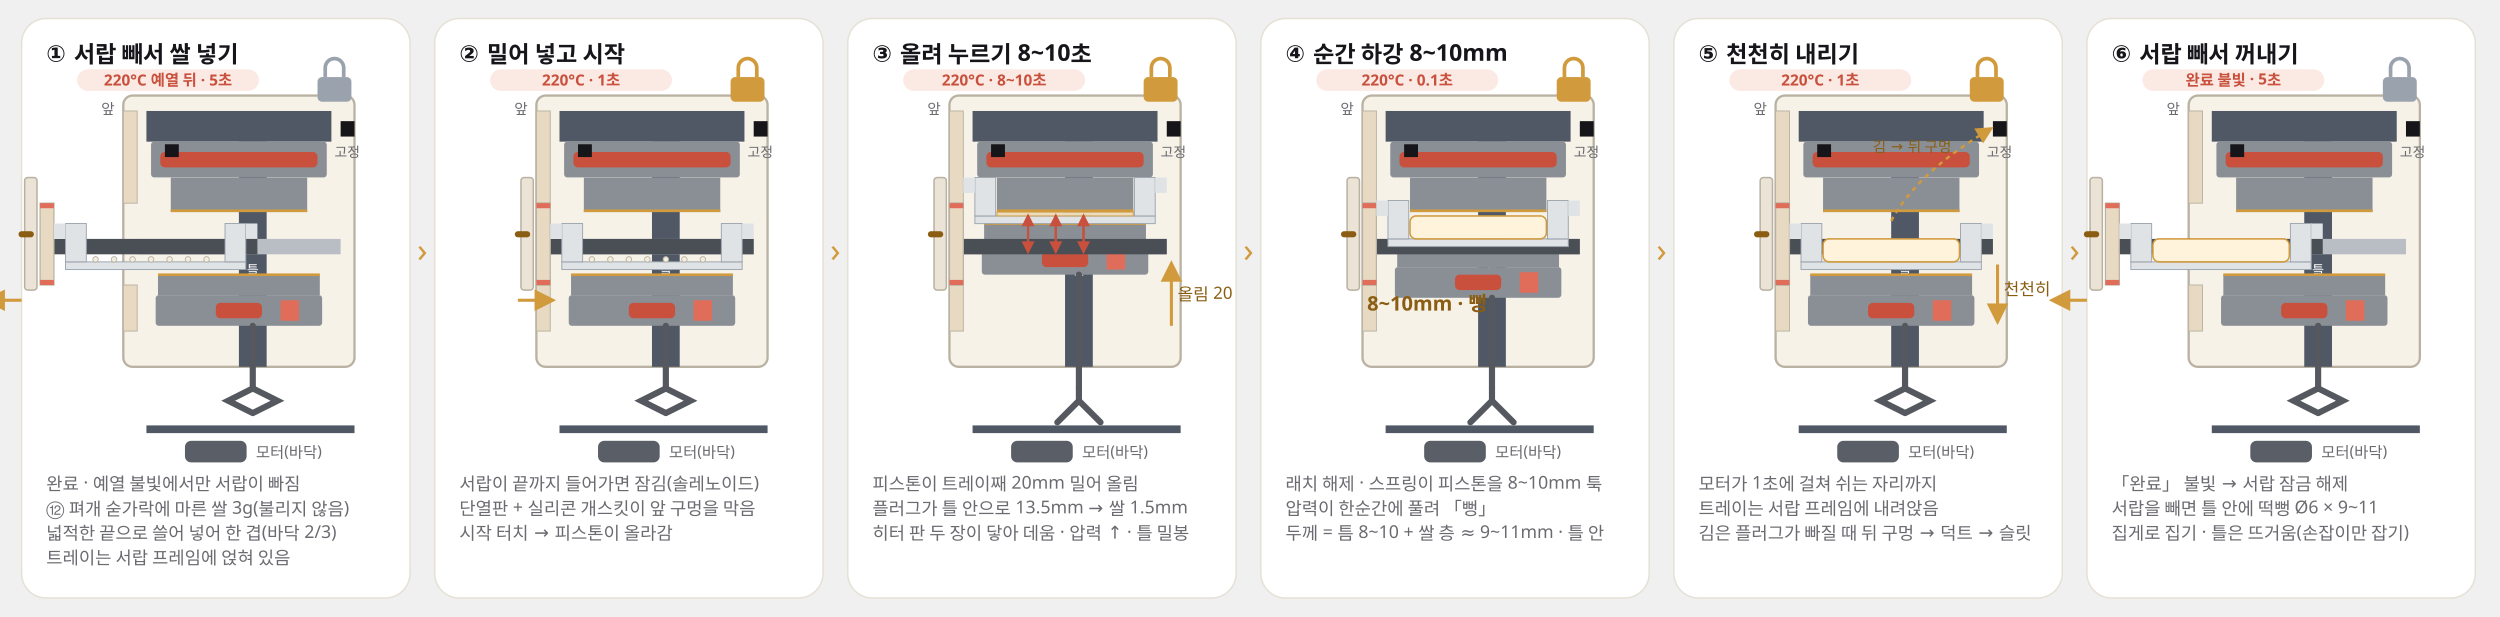
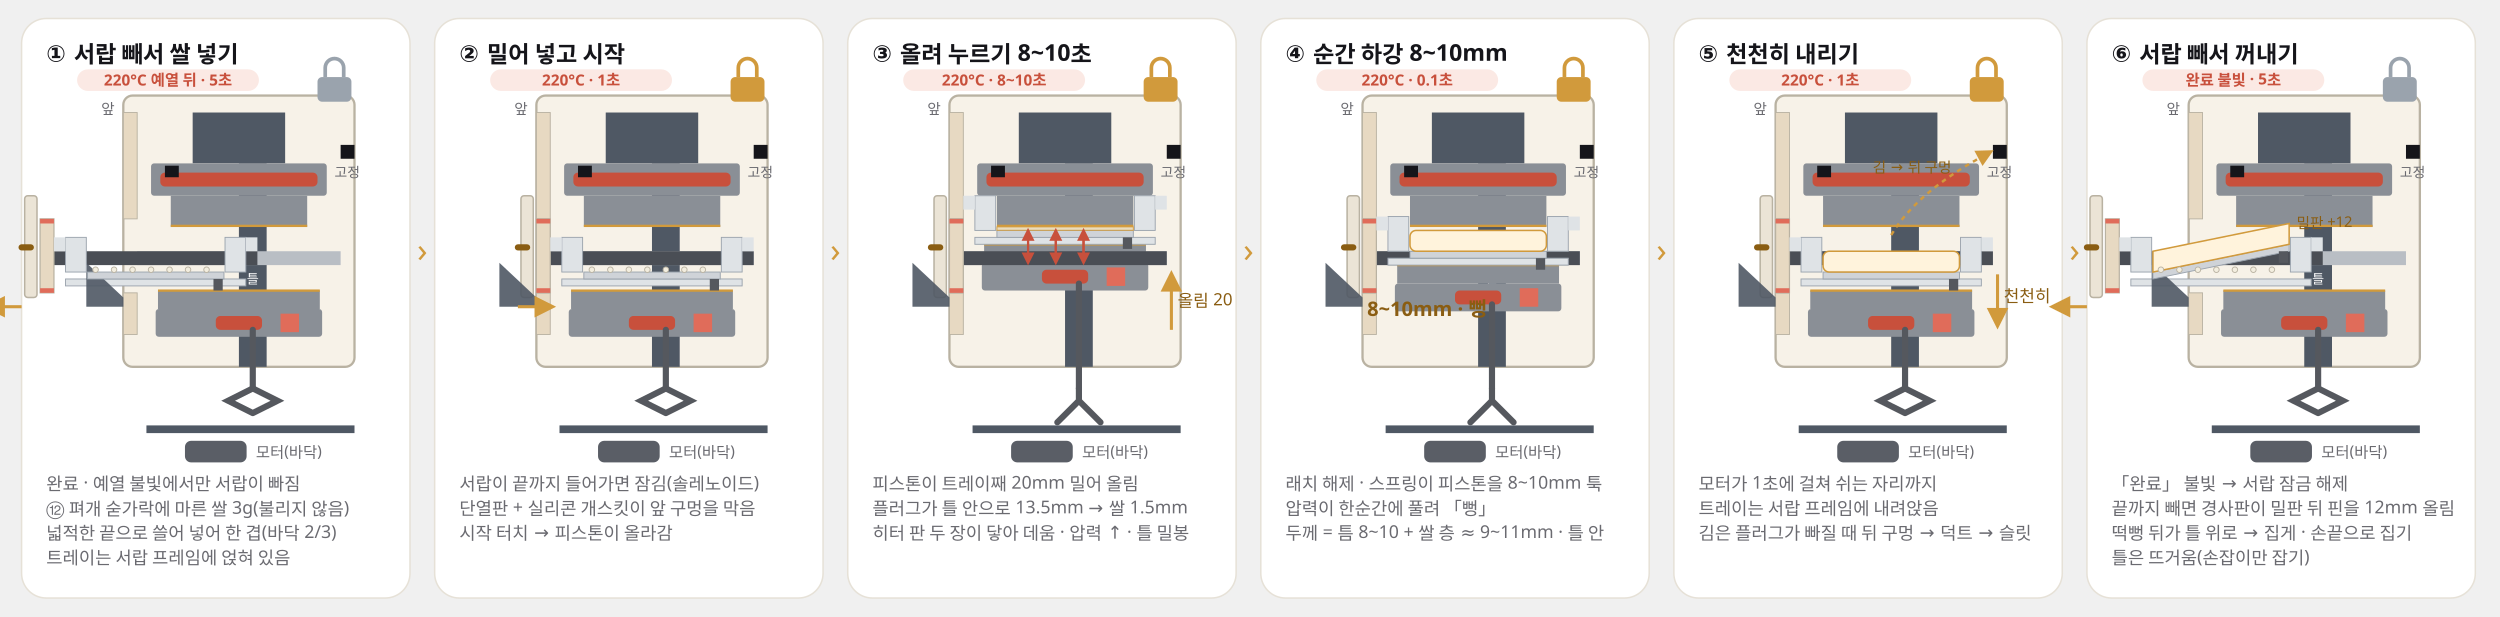
<svg xmlns="http://www.w3.org/2000/svg" viewBox="0 0 1622 400" font-family="NanumSquare, Pretendard, sans-serif">
  <defs>
    <pattern id="hatch" width="7" height="7" patternUnits="userSpaceOnUse" patternTransform="rotate(45)">
      <line x1="0" y1="0" x2="0" y2="7" stroke="#8a5d12" stroke-width="1.1" opacity=".55" />
    </pattern>
    <linearGradient id="glassT" x1="0" y1="0" x2="1" y2="1">
      <stop offset="0" stop-color="#3a3a40" />
      <stop offset=".5" stop-color="#101014" />
      <stop offset="1" stop-color="#2c2c32" />
    </linearGradient>
    <marker id="arr" viewBox="0 0 10 10" refX="8" refY="5" markerWidth="7" markerHeight="7" orient="auto-start-reverse">
      <path d="M0,0 L10,5 L0,10 z" fill="#d19a3c" />
    </marker>
    <marker id="arrg" viewBox="0 0 10 10" refX="8" refY="5" markerWidth="6" markerHeight="6" orient="auto-start-reverse">
      <path d="M0,0 L10,5 L0,10 z" fill="#6a6a70" />
    </marker>
    <marker id="arrh" viewBox="0 0 10 10" refX="8" refY="5" markerWidth="6" markerHeight="6" orient="auto-start-reverse">
      <path d="M0,0 L10,5 L0,10 z" fill="#c8503c" />
    </marker>
  </defs>
  <g transform="translate(14,0)">
    <rect x="0" y="12" width="252" height="376" rx="16" fill="#fff" stroke="#e6e1d7" />
    <text x="16" y="40" font-size="15" font-weight="800" fill="#15151a">① 서랍 빼서 쌀 넣기</text>
    <rect x="36" y="45" width="118" height="14" rx="7" fill="#fbe9e4" />
    <text x="95" y="55.5" font-size="10" font-weight="800" fill="#c8503c" text-anchor="middle">220°C 예열 뒤 · 5초</text>
    <g transform="translate(0,0)">
      <rect x="66" y="62" width="150" height="176" rx="6" fill="#f7f2e8" stroke="#b9b2a2" stroke-width="1.5" />
      <rect x="192" y="50" width="22" height="16" rx="3" fill="#9aa3ad" />
      <path d="M197 50 v-6 a6 6 0 0 1 12 0 v6" fill="none" stroke="#9aa3ad" stroke-width="2.4" />
      <text x="56" y="74" font-size="9.5" fill="#6a6a70" text-anchor="middle">앞</text>
-       <rect x="66.0" y="72.0" width="9.0" height="59.8" fill="#e7d9c2" stroke="#b9b2a2" stroke-width=".6" />
-       <rect x="66.0" y="184.9" width="9.0" height="29.9" fill="#e7d9c2" stroke="#b9b2a2" stroke-width=".6" />
-       <rect x="207.0" y="78.6" width="9.0" height="10.0" fill="#15151a" />
-       <rect x="141.0" y="91.9" width="18.0" height="146.1" fill="#4f5864" />
-       <rect x="81.0" y="72.0" width="120.0" height="19.9" fill="#4f5864" />
-       <text x="150.0" y="178.2" font-size="8.5" fill="#fff" text-anchor="middle">틀</text>
-       <rect x="84.0" y="91.9" width="114.0" height="23.2" fill="#8a8f96" rx="2" />
-       <rect x="90.0" y="98.6" width="102.0" height="10.0" fill="#c8503c" rx="3" />
-       <rect x="96.8" y="115.2" width="88.5" height="22.4" fill="#8a8f96" />
-       <rect x="96.8" y="135.9" width="88.5" height="1.7" fill="#d19a3c" />
-       <rect x="93.0" y="93.6" width="9.0" height="8.3" fill="#15151a" />
-       <text x="203.0" y="101.9" font-size="9" fill="#6a6a70">고정</text>
-       <rect x="75.0" y="155.0" width="132.0" height="10.0" fill="#b9bec4" />
-       <rect x="87.0" y="191.5" width="108.0" height="19.9" fill="#8a8f96" rx="2" />
-       <rect x="126.0" y="196.5" width="30.0" height="10.0" fill="#c8503c" rx="3" />
-       <rect x="88.5" y="178.2" width="105.0" height="13.3" fill="#8a8f96" />
-       <rect x="88.5" y="177.4" width="105.0" height="1.7" fill="#d19a3c" />
-       <rect x="168.0" y="194.8" width="12.0" height="13.3" fill="#e06c5a" />
-       <rect x="21.0" y="155.0" width="132.0" height="10.0" fill="#4a4e55" />
-       <rect x="12.0" y="131.8" width="9.0" height="53.1" fill="#e7d9c2" stroke="#b9b2a2" stroke-width=".8" />
-       <rect x="12.0" y="131.8" width="9.0" height="3.3" fill="#e06c5a" />
-       <rect x="12.0" y="181.6" width="9.0" height="3.3" fill="#e06c5a" />
-       <rect x="2.0" y="115.2" width="8" height="73.0" rx="2" fill="#ebe4d6" stroke="#b9b2a2" />
-       <rect x="-2.0" y="150.0" width="10" height="4" rx="2" fill="#8a5d12" />
-       <rect x="28.5" y="169.9" width="117.0" height="5.0" fill="#dfe3e6" stroke="#9aa3ad" stroke-width=".6" />
-       <rect x="132.0" y="145.0" width="13.5" height="24.9" fill="#dfe3e6" stroke="#9aa3ad" stroke-width=".6" />
-       <rect x="28.5" y="145.0" width="13.5" height="24.9" fill="#dfe3e6" stroke="#9aa3ad" stroke-width=".6" />
-       <rect x="145.5" y="145.0" width="7.5" height="10.0" fill="#dfe3e6" />
-       <rect x="21.0" y="145.0" width="7.5" height="10.0" fill="#dfe3e6" />
-       <circle cx="48.0" cy="168.3" r="1.8" fill="#f3eedf" stroke="#b9b2a2" stroke-width=".6" />
-       <circle cx="60.0" cy="168.3" r="1.8" fill="#f3eedf" stroke="#b9b2a2" stroke-width=".6" />
-       <circle cx="72.0" cy="168.3" r="1.8" fill="#f3eedf" stroke="#b9b2a2" stroke-width=".6" />
-       <circle cx="84.0" cy="168.3" r="1.8" fill="#f3eedf" stroke="#b9b2a2" stroke-width=".6" />
-       <circle cx="96.0" cy="168.3" r="1.8" fill="#f3eedf" stroke="#b9b2a2" stroke-width=".6" />
-       <circle cx="108.0" cy="168.3" r="1.8" fill="#f3eedf" stroke="#b9b2a2" stroke-width=".6" />
-       <circle cx="120.0" cy="168.3" r="1.8" fill="#f3eedf" stroke="#b9b2a2" stroke-width=".6" />
-       <line x1="0.0" y1="194.8" x2="-22.0" y2="194.8" stroke="#d19a3c" stroke-width="2" marker-end="url(#arr)" />
-       <line x1="150.0" y1="211.4" x2="150.0" y2="252" stroke="#55585e" stroke-width="4" stroke-linecap="round" />
+       <rect x="66.0" y="73.0" width="9.0" height="69.0" fill="#e7d9c2" stroke="#b9b2a2" stroke-width=".6" />
+       <rect x="66.0" y="190.0" width="9.0" height="27.0" fill="#e7d9c2" stroke="#b9b2a2" stroke-width=".6" />
+       <rect x="207.0" y="94.0" width="9.0" height="9.0" fill="#15151a" />
+       <rect x="141.0" y="106.0" width="18.0" height="132.0" fill="#4f5864" />
+       <rect x="111.0" y="73.0" width="60.0" height="33.0" fill="#4f5864" />
+       <text x="150.0" y="184.0" font-size="8.5" fill="#fff" text-anchor="middle">틀</text>
+       <rect x="84.0" y="106.0" width="114.0" height="21.0" fill="#8a8f96" rx="2" />
+       <rect x="90.0" y="112.0" width="102.0" height="9.0" fill="#c8503c" rx="3" />
+       <rect x="96.8" y="127.0" width="88.5" height="20.2" fill="#8a8f96" />
+       <rect x="96.8" y="145.8" width="88.5" height="1.5" fill="#d19a3c" />
+       <rect x="93.0" y="107.5" width="9.0" height="7.5" fill="#15151a" />
+       <text x="203.0" y="115.0" font-size="9" fill="#6a6a70">고정</text>
+       <rect x="75.0" y="163.0" width="132.0" height="9.0" fill="#b9bec4" />
+       <rect x="87.0" y="200.5" width="108.0" height="18.0" fill="#8a8f96" rx="2" />
+       <rect x="126.0" y="205.0" width="30.0" height="9.0" fill="#c8503c" rx="3" />
+       <rect x="88.5" y="188.5" width="105.0" height="12.0" fill="#8a8f96" />
+       <rect x="88.5" y="187.8" width="105.0" height="1.5" fill="#d19a3c" />
+       <rect x="168.0" y="203.5" width="12.0" height="12.0" fill="#e06c5a" />
+       <rect x="21.0" y="163.0" width="132.0" height="9.0" fill="#4a4e55" />
+       <rect x="12.0" y="142.0" width="9.0" height="48.0" fill="#e7d9c2" stroke="#b9b2a2" stroke-width=".8" />
+       <rect x="12.0" y="142.0" width="9.0" height="3.0" fill="#e06c5a" />
+       <rect x="12.0" y="187.0" width="9.0" height="3.0" fill="#e06c5a" />
+       <rect x="2.0" y="127.0" width="8" height="66.0" rx="2" fill="#ebe4d6" stroke="#b9b2a2" />
+       <rect x="-2.0" y="158.5" width="10" height="4" rx="2" fill="#8a5d12" />
+       <rect x="28.5" y="181.0" width="117.0" height="4.5" fill="#dfe3e6" stroke="#9aa3ad" stroke-width=".6" />
+       <path d="M66.0 199.0 L66.0 193.0 L42.0 170.5 L42.0 199.0 Z" fill="#4f5864" opacity=".9" />
+       <rect x="42.8" y="176.5" width="88.5" height="4.5" fill="#cfd3d8" stroke="#9aa3ad" stroke-width=".6" />
+       <rect x="124.5" y="181.0" width="6.0" height="7.5" fill="#55585e" />
+       <rect x="132.0" y="154.0" width="13.5" height="22.5" fill="#dfe3e6" stroke="#9aa3ad" stroke-width=".6" />
+       <rect x="28.5" y="154.0" width="13.5" height="22.5" fill="#dfe3e6" stroke="#9aa3ad" stroke-width=".6" />
+       <rect x="145.5" y="154.0" width="7.5" height="9.0" fill="#dfe3e6" />
+       <rect x="21.0" y="154.0" width="7.5" height="9.0" fill="#dfe3e6" />
+       <circle cx="48.0" cy="175.0" r="1.8" fill="#f3eedf" stroke="#b9b2a2" stroke-width=".6" />
+       <circle cx="60.0" cy="175.0" r="1.8" fill="#f3eedf" stroke="#b9b2a2" stroke-width=".6" />
+       <circle cx="72.0" cy="175.0" r="1.8" fill="#f3eedf" stroke="#b9b2a2" stroke-width=".6" />
+       <circle cx="84.0" cy="175.0" r="1.8" fill="#f3eedf" stroke="#b9b2a2" stroke-width=".6" />
+       <circle cx="96.0" cy="175.0" r="1.8" fill="#f3eedf" stroke="#b9b2a2" stroke-width=".6" />
+       <circle cx="108.0" cy="175.0" r="1.8" fill="#f3eedf" stroke="#b9b2a2" stroke-width=".6" />
+       <circle cx="120.0" cy="175.0" r="1.8" fill="#f3eedf" stroke="#b9b2a2" stroke-width=".6" />
+       <line x1="0.0" y1="199.0" x2="-22.0" y2="199.0" stroke="#d19a3c" stroke-width="2" marker-end="url(#arr)" />
+       <line x1="150.0" y1="214.0" x2="150.0" y2="252" stroke="#55585e" stroke-width="4" stroke-linecap="round" />
      <path d="M150.0 252 l-16 8 l16 8 M150.0 252 l16 8 l-16 8" fill="none" stroke="#55585e" stroke-width="4" stroke-linecap="round" />
      <rect x="81.0" y="276" width="135.0" height="5" fill="#4f5864" />
      <rect x="106" y="286" width="40" height="14" rx="4" fill="#5a5e66" />
      <text x="152" y="297" font-size="10" fill="#6a6a70">모터(바닥)</text>
    </g>
    <text x="16" y="318" font-size="11.5" fill="#6a6a70">완료 · 예열 불빛에서만 서랍이 빠짐</text>
    <text x="16" y="334" font-size="11.5" fill="#6a6a70">⑫ 펴개 숟가락에 마른 쌀 3g(불리지 않음)</text>
    <text x="16" y="350" font-size="11.5" fill="#6a6a70">넓적한 끝으로 쓸어 넣어 한 겹(바닥 2/3)</text>
    <text x="16" y="366" font-size="11.5" fill="#6a6a70">트레이는 서랍 프레임에 얹혀 있음</text>
  </g>
  <text x="274" y="170" font-size="22" fill="#d19a3c" text-anchor="middle">›</text>
  <g transform="translate(282,0)">
    <rect x="0" y="12" width="252" height="376" rx="16" fill="#fff" stroke="#e6e1d7" />
    <text x="16" y="40" font-size="15" font-weight="800" fill="#15151a">② 밀어 넣고 시작</text>
    <rect x="36" y="45" width="118" height="14" rx="7" fill="#fbe9e4" />
    <text x="95" y="55.5" font-size="10" font-weight="800" fill="#c8503c" text-anchor="middle">220°C · 1초</text>
    <g transform="translate(0,0)">
      <rect x="66" y="62" width="150" height="176" rx="6" fill="#f7f2e8" stroke="#b9b2a2" stroke-width="1.5" />
      <rect x="192" y="50" width="22" height="16" rx="3" fill="#d19a3c" />
      <path d="M197 50 v-6 a6 6 0 0 1 12 0 v6" fill="none" stroke="#d19a3c" stroke-width="2.4" />
      <text x="56" y="74" font-size="9.5" fill="#6a6a70" text-anchor="middle">앞</text>
-       <rect x="66.0" y="72.0" width="9.0" height="59.8" fill="#e7d9c2" stroke="#b9b2a2" stroke-width=".6" />
-       <rect x="66.0" y="184.9" width="9.0" height="29.9" fill="#e7d9c2" stroke="#b9b2a2" stroke-width=".6" />
-       <rect x="207.0" y="78.6" width="9.0" height="10.0" fill="#15151a" />
-       <rect x="141.0" y="91.9" width="18.0" height="146.1" fill="#4f5864" />
-       <rect x="81.0" y="72.0" width="120.0" height="19.9" fill="#4f5864" />
-       <text x="150.0" y="178.2" font-size="8.5" fill="#fff" text-anchor="middle">틀</text>
-       <rect x="84.0" y="91.9" width="114.0" height="23.2" fill="#8a8f96" rx="2" />
-       <rect x="90.0" y="98.6" width="102.0" height="10.0" fill="#c8503c" rx="3" />
-       <rect x="96.8" y="115.2" width="88.5" height="22.4" fill="#8a8f96" />
-       <rect x="96.8" y="135.9" width="88.5" height="1.7" fill="#d19a3c" />
-       <rect x="93.0" y="93.6" width="9.0" height="8.3" fill="#15151a" />
-       <text x="203.0" y="101.9" font-size="9" fill="#6a6a70">고정</text>
-       <rect x="75.0" y="155.0" width="132.0" height="10.0" fill="#b9bec4" />
-       <rect x="87.0" y="191.5" width="108.0" height="19.9" fill="#8a8f96" rx="2" />
-       <rect x="126.0" y="196.5" width="30.0" height="10.0" fill="#c8503c" rx="3" />
-       <rect x="88.5" y="178.2" width="105.0" height="13.3" fill="#8a8f96" />
-       <rect x="88.5" y="177.4" width="105.0" height="1.7" fill="#d19a3c" />
-       <rect x="168.0" y="194.8" width="12.0" height="13.3" fill="#e06c5a" />
-       <rect x="75.0" y="155.0" width="132.0" height="10.0" fill="#4a4e55" />
-       <rect x="66.0" y="131.8" width="9.0" height="53.1" fill="#e7d9c2" stroke="#b9b2a2" stroke-width=".8" />
-       <rect x="66.0" y="131.8" width="9.0" height="3.3" fill="#e06c5a" />
-       <rect x="66.0" y="181.6" width="9.0" height="3.3" fill="#e06c5a" />
-       <rect x="56.0" y="115.2" width="8" height="73.0" rx="2" fill="#ebe4d6" stroke="#b9b2a2" />
-       <rect x="52.0" y="150.0" width="10" height="4" rx="2" fill="#8a5d12" />
-       <rect x="82.5" y="169.9" width="117.0" height="5.0" fill="#dfe3e6" stroke="#9aa3ad" stroke-width=".6" />
-       <rect x="186.0" y="145.0" width="13.5" height="24.9" fill="#dfe3e6" stroke="#9aa3ad" stroke-width=".6" />
-       <rect x="82.5" y="145.0" width="13.5" height="24.9" fill="#dfe3e6" stroke="#9aa3ad" stroke-width=".6" />
-       <rect x="199.5" y="145.0" width="7.5" height="10.0" fill="#dfe3e6" />
-       <rect x="75.0" y="145.0" width="7.5" height="10.0" fill="#dfe3e6" />
-       <circle cx="102.0" cy="168.3" r="1.8" fill="#f3eedf" stroke="#b9b2a2" stroke-width=".6" />
-       <circle cx="114.0" cy="168.3" r="1.8" fill="#f3eedf" stroke="#b9b2a2" stroke-width=".6" />
-       <circle cx="126.0" cy="168.3" r="1.8" fill="#f3eedf" stroke="#b9b2a2" stroke-width=".6" />
-       <circle cx="138.0" cy="168.3" r="1.8" fill="#f3eedf" stroke="#b9b2a2" stroke-width=".6" />
-       <circle cx="150.0" cy="168.3" r="1.8" fill="#f3eedf" stroke="#b9b2a2" stroke-width=".6" />
-       <circle cx="162.0" cy="168.3" r="1.8" fill="#f3eedf" stroke="#b9b2a2" stroke-width=".6" />
-       <circle cx="174.0" cy="168.3" r="1.8" fill="#f3eedf" stroke="#b9b2a2" stroke-width=".6" />
-       <line x1="54.0" y1="194.8" x2="76.0" y2="194.8" stroke="#d19a3c" stroke-width="2" marker-end="url(#arr)" />
-       <line x1="150.0" y1="211.4" x2="150.0" y2="252" stroke="#55585e" stroke-width="4" stroke-linecap="round" />
+       <rect x="66.0" y="73.0" width="9.0" height="69.0" fill="#e7d9c2" stroke="#b9b2a2" stroke-width=".6" />
+       <rect x="66.0" y="190.0" width="9.0" height="27.0" fill="#e7d9c2" stroke="#b9b2a2" stroke-width=".6" />
+       <rect x="207.0" y="94.0" width="9.0" height="9.0" fill="#15151a" />
+       <rect x="141.0" y="106.0" width="18.0" height="132.0" fill="#4f5864" />
+       <rect x="111.0" y="73.0" width="60.0" height="33.0" fill="#4f5864" />
+       <text x="150.0" y="184.0" font-size="8.5" fill="#fff" text-anchor="middle">틀</text>
+       <rect x="84.0" y="106.0" width="114.0" height="21.0" fill="#8a8f96" rx="2" />
+       <rect x="90.0" y="112.0" width="102.0" height="9.0" fill="#c8503c" rx="3" />
+       <rect x="96.8" y="127.0" width="88.5" height="20.2" fill="#8a8f96" />
+       <rect x="96.8" y="145.8" width="88.5" height="1.5" fill="#d19a3c" />
+       <rect x="93.0" y="107.5" width="9.0" height="7.5" fill="#15151a" />
+       <text x="203.0" y="115.0" font-size="9" fill="#6a6a70">고정</text>
+       <rect x="75.0" y="163.0" width="132.0" height="9.0" fill="#b9bec4" />
+       <rect x="87.0" y="200.5" width="108.0" height="18.0" fill="#8a8f96" rx="2" />
+       <rect x="126.0" y="205.0" width="30.0" height="9.0" fill="#c8503c" rx="3" />
+       <rect x="88.5" y="188.5" width="105.0" height="12.0" fill="#8a8f96" />
+       <rect x="88.5" y="187.8" width="105.0" height="1.5" fill="#d19a3c" />
+       <rect x="168.0" y="203.5" width="12.0" height="12.0" fill="#e06c5a" />
+       <rect x="75.0" y="163.0" width="132.0" height="9.0" fill="#4a4e55" />
+       <rect x="66.0" y="142.0" width="9.0" height="48.0" fill="#e7d9c2" stroke="#b9b2a2" stroke-width=".8" />
+       <rect x="66.0" y="142.0" width="9.0" height="3.0" fill="#e06c5a" />
+       <rect x="66.0" y="187.0" width="9.0" height="3.0" fill="#e06c5a" />
+       <rect x="56.0" y="127.0" width="8" height="66.0" rx="2" fill="#ebe4d6" stroke="#b9b2a2" />
+       <rect x="52.0" y="158.5" width="10" height="4" rx="2" fill="#8a5d12" />
+       <rect x="82.5" y="181.0" width="117.0" height="4.5" fill="#dfe3e6" stroke="#9aa3ad" stroke-width=".6" />
+       <path d="M66.0 199.0 L66.0 193.0 L42.0 170.5 L42.0 199.0 Z" fill="#4f5864" opacity=".9" />
+       <rect x="96.8" y="176.5" width="88.5" height="4.5" fill="#cfd3d8" stroke="#9aa3ad" stroke-width=".6" />
+       <rect x="178.5" y="181.0" width="6.0" height="7.5" fill="#55585e" />
+       <rect x="186.0" y="154.0" width="13.5" height="22.5" fill="#dfe3e6" stroke="#9aa3ad" stroke-width=".6" />
+       <rect x="82.5" y="154.0" width="13.5" height="22.5" fill="#dfe3e6" stroke="#9aa3ad" stroke-width=".6" />
+       <rect x="199.5" y="154.0" width="7.5" height="9.0" fill="#dfe3e6" />
+       <rect x="75.0" y="154.0" width="7.5" height="9.0" fill="#dfe3e6" />
+       <circle cx="102.0" cy="175.0" r="1.8" fill="#f3eedf" stroke="#b9b2a2" stroke-width=".6" />
+       <circle cx="114.0" cy="175.0" r="1.8" fill="#f3eedf" stroke="#b9b2a2" stroke-width=".6" />
+       <circle cx="126.0" cy="175.0" r="1.8" fill="#f3eedf" stroke="#b9b2a2" stroke-width=".6" />
+       <circle cx="138.0" cy="175.0" r="1.8" fill="#f3eedf" stroke="#b9b2a2" stroke-width=".6" />
+       <circle cx="150.0" cy="175.0" r="1.8" fill="#f3eedf" stroke="#b9b2a2" stroke-width=".6" />
+       <circle cx="162.0" cy="175.0" r="1.8" fill="#f3eedf" stroke="#b9b2a2" stroke-width=".6" />
+       <circle cx="174.0" cy="175.0" r="1.8" fill="#f3eedf" stroke="#b9b2a2" stroke-width=".6" />
+       <line x1="54.0" y1="199.0" x2="76.0" y2="199.0" stroke="#d19a3c" stroke-width="2" marker-end="url(#arr)" />
+       <line x1="150.0" y1="214.0" x2="150.0" y2="252" stroke="#55585e" stroke-width="4" stroke-linecap="round" />
      <path d="M150.0 252 l-16 8 l16 8 M150.0 252 l16 8 l-16 8" fill="none" stroke="#55585e" stroke-width="4" stroke-linecap="round" />
      <rect x="81.0" y="276" width="135.0" height="5" fill="#4f5864" />
      <rect x="106" y="286" width="40" height="14" rx="4" fill="#5a5e66" />
      <text x="152" y="297" font-size="10" fill="#6a6a70">모터(바닥)</text>
    </g>
    <text x="16" y="318" font-size="11.5" fill="#6a6a70">서랍이 끝까지 들어가면 잠김(솔레노이드)</text>
    <text x="16" y="334" font-size="11.5" fill="#6a6a70">단열판 + 실리콘 개스킷이 앞 구멍을 막음</text>
    <text x="16" y="350" font-size="11.5" fill="#6a6a70">시작 터치 → 피스톤이 올라감</text>
  </g>
  <text x="542" y="170" font-size="22" fill="#d19a3c" text-anchor="middle">›</text>
  <g transform="translate(550,0)">
    <rect x="0" y="12" width="252" height="376" rx="16" fill="#fff" stroke="#e6e1d7" />
    <text x="16" y="40" font-size="15" font-weight="800" fill="#15151a">③ 올려 누르기 8~10초</text>
    <rect x="36" y="45" width="118" height="14" rx="7" fill="#fbe9e4" />
    <text x="95" y="55.5" font-size="10" font-weight="800" fill="#c8503c" text-anchor="middle">220°C · 8~10초</text>
    <g transform="translate(0,0)">
      <rect x="66" y="62" width="150" height="176" rx="6" fill="#f7f2e8" stroke="#b9b2a2" stroke-width="1.5" />
      <rect x="192" y="50" width="22" height="16" rx="3" fill="#d19a3c" />
      <path d="M197 50 v-6 a6 6 0 0 1 12 0 v6" fill="none" stroke="#d19a3c" stroke-width="2.4" />
      <text x="56" y="74" font-size="9.5" fill="#6a6a70" text-anchor="middle">앞</text>
-       <rect x="66.0" y="72.0" width="9.0" height="59.8" fill="#e7d9c2" stroke="#b9b2a2" stroke-width=".6" />
-       <rect x="66.0" y="184.9" width="9.0" height="29.9" fill="#e7d9c2" stroke="#b9b2a2" stroke-width=".6" />
-       <rect x="207.0" y="78.6" width="9.0" height="10.0" fill="#15151a" />
-       <rect x="141.0" y="91.9" width="18.0" height="146.1" fill="#4f5864" />
-       <rect x="81.0" y="72.0" width="120.0" height="19.9" fill="#4f5864" />
-       <text x="150.0" y="178.2" font-size="8.5" fill="#fff" text-anchor="middle">틀</text>
-       <rect x="84.0" y="91.9" width="114.0" height="23.2" fill="#8a8f96" rx="2" />
-       <rect x="90.0" y="98.6" width="102.0" height="10.0" fill="#c8503c" rx="3" />
-       <rect x="96.8" y="115.2" width="88.5" height="22.4" fill="#8a8f96" />
-       <rect x="96.8" y="135.9" width="88.5" height="1.7" fill="#d19a3c" />
-       <rect x="93.0" y="93.6" width="9.0" height="8.3" fill="#15151a" />
-       <text x="203.0" y="101.9" font-size="9" fill="#6a6a70">고정</text>
-       <rect x="75.0" y="155.0" width="132.0" height="10.0" fill="#b9bec4" />
-       <rect x="87.0" y="158.3" width="108.0" height="19.9" fill="#8a8f96" rx="2" />
-       <rect x="126.0" y="163.3" width="30.0" height="10.0" fill="#c8503c" rx="3" />
-       <rect x="88.5" y="145.0" width="105.0" height="13.3" fill="#8a8f96" />
-       <rect x="88.5" y="144.2" width="105.0" height="1.7" fill="#d19a3c" />
-       <rect x="168.0" y="161.6" width="12.0" height="13.3" fill="#e06c5a" />
-       <rect x="75.0" y="155.0" width="132.0" height="10.0" fill="#4a4e55" />
-       <rect x="66.0" y="131.8" width="9.0" height="53.1" fill="#e7d9c2" stroke="#b9b2a2" stroke-width=".8" />
-       <rect x="66.0" y="131.8" width="9.0" height="3.3" fill="#e06c5a" />
-       <rect x="66.0" y="181.6" width="9.0" height="3.3" fill="#e06c5a" />
-       <rect x="56.0" y="115.2" width="8" height="73.0" rx="2" fill="#ebe4d6" stroke="#b9b2a2" />
-       <rect x="52.0" y="150.0" width="10" height="4" rx="2" fill="#8a5d12" />
-       <rect x="82.5" y="140.1" width="117.0" height="5.0" fill="#dfe3e6" stroke="#9aa3ad" stroke-width=".6" />
-       <rect x="186.0" y="115.2" width="13.5" height="24.9" fill="#dfe3e6" stroke="#9aa3ad" stroke-width=".6" />
-       <rect x="82.5" y="115.2" width="13.5" height="24.9" fill="#dfe3e6" stroke="#9aa3ad" stroke-width=".6" />
-       <rect x="199.5" y="115.2" width="7.5" height="10.0" fill="#dfe3e6" />
-       <rect x="75.0" y="115.2" width="7.5" height="10.0" fill="#dfe3e6" />
-       <rect x="96.8" y="137.6" width="88.5" height="2.5" fill="#e9dcc0" stroke="#d19a3c" stroke-width=".6" />
-       <line x1="117.0" y1="145.0" x2="117.0" y2="163.3" stroke="#c8503c" stroke-width="1.4" marker-end="url(#arrh)" />
-       <line x1="117.0" y1="158.3" x2="117.0" y2="140.1" stroke="#c8503c" stroke-width="1.4" marker-end="url(#arrh)" />
-       <line x1="135.0" y1="145.0" x2="135.0" y2="163.3" stroke="#c8503c" stroke-width="1.4" marker-end="url(#arrh)" />
-       <line x1="135.0" y1="158.3" x2="135.0" y2="140.1" stroke="#c8503c" stroke-width="1.4" marker-end="url(#arrh)" />
-       <line x1="153.0" y1="145.0" x2="153.0" y2="163.3" stroke="#c8503c" stroke-width="1.4" marker-end="url(#arrh)" />
-       <line x1="153.0" y1="158.3" x2="153.0" y2="140.1" stroke="#c8503c" stroke-width="1.4" marker-end="url(#arrh)" />
-       <line x1="150.0" y1="178.2" x2="150.0" y2="252" stroke="#55585e" stroke-width="4" stroke-linecap="round" />
+       <rect x="66.0" y="73.0" width="9.0" height="69.0" fill="#e7d9c2" stroke="#b9b2a2" stroke-width=".6" />
+       <rect x="66.0" y="190.0" width="9.0" height="27.0" fill="#e7d9c2" stroke="#b9b2a2" stroke-width=".6" />
+       <rect x="207.0" y="94.0" width="9.0" height="9.0" fill="#15151a" />
+       <rect x="141.0" y="106.0" width="18.0" height="132.0" fill="#4f5864" />
+       <rect x="111.0" y="73.0" width="60.0" height="33.0" fill="#4f5864" />
+       <text x="150.0" y="184.0" font-size="8.5" fill="#fff" text-anchor="middle">틀</text>
+       <rect x="84.0" y="106.0" width="114.0" height="21.0" fill="#8a8f96" rx="2" />
+       <rect x="90.0" y="112.0" width="102.0" height="9.0" fill="#c8503c" rx="3" />
+       <rect x="96.8" y="127.0" width="88.5" height="20.2" fill="#8a8f96" />
+       <rect x="96.8" y="145.8" width="88.5" height="1.5" fill="#d19a3c" />
+       <rect x="93.0" y="107.5" width="9.0" height="7.5" fill="#15151a" />
+       <text x="203.0" y="115.0" font-size="9" fill="#6a6a70">고정</text>
+       <rect x="75.0" y="163.0" width="132.0" height="9.0" fill="#b9bec4" />
+       <rect x="87.0" y="170.5" width="108.0" height="18.0" fill="#8a8f96" rx="2" />
+       <rect x="126.0" y="175.0" width="30.0" height="9.0" fill="#c8503c" rx="3" />
+       <rect x="88.5" y="158.5" width="105.0" height="12.0" fill="#8a8f96" />
+       <rect x="88.5" y="157.8" width="105.0" height="1.5" fill="#d19a3c" />
+       <rect x="168.0" y="173.5" width="12.0" height="12.0" fill="#e06c5a" />
+       <rect x="75.0" y="163.0" width="132.0" height="9.0" fill="#4a4e55" />
+       <rect x="66.0" y="142.0" width="9.0" height="48.0" fill="#e7d9c2" stroke="#b9b2a2" stroke-width=".8" />
+       <rect x="66.0" y="142.0" width="9.0" height="3.0" fill="#e06c5a" />
+       <rect x="66.0" y="187.0" width="9.0" height="3.0" fill="#e06c5a" />
+       <rect x="56.0" y="127.0" width="8" height="66.0" rx="2" fill="#ebe4d6" stroke="#b9b2a2" />
+       <rect x="52.0" y="158.5" width="10" height="4" rx="2" fill="#8a5d12" />
+       <rect x="82.5" y="154.0" width="117.0" height="4.5" fill="#dfe3e6" stroke="#9aa3ad" stroke-width=".6" />
+       <path d="M66.0 199.0 L66.0 193.0 L42.0 170.5 L42.0 199.0 Z" fill="#4f5864" opacity=".9" />
+       <rect x="96.8" y="149.5" width="88.5" height="4.5" fill="#cfd3d8" stroke="#9aa3ad" stroke-width=".6" />
+       <rect x="178.5" y="154.0" width="6.0" height="7.5" fill="#55585e" />
+       <rect x="186.0" y="127.0" width="13.5" height="22.5" fill="#dfe3e6" stroke="#9aa3ad" stroke-width=".6" />
+       <rect x="82.5" y="127.0" width="13.5" height="22.5" fill="#dfe3e6" stroke="#9aa3ad" stroke-width=".6" />
+       <rect x="199.5" y="127.0" width="7.5" height="9.0" fill="#dfe3e6" />
+       <rect x="75.0" y="127.0" width="7.5" height="9.0" fill="#dfe3e6" />
+       <rect x="96.8" y="147.2" width="88.5" height="2.2" fill="#e9dcc0" stroke="#d19a3c" stroke-width=".6" />
+       <line x1="117.0" y1="154.0" x2="117.0" y2="170.5" stroke="#c8503c" stroke-width="1.4" marker-end="url(#arrh)" />
+       <line x1="117.0" y1="166.0" x2="117.0" y2="149.5" stroke="#c8503c" stroke-width="1.4" marker-end="url(#arrh)" />
+       <line x1="135.0" y1="154.0" x2="135.0" y2="170.5" stroke="#c8503c" stroke-width="1.4" marker-end="url(#arrh)" />
+       <line x1="135.0" y1="166.0" x2="135.0" y2="149.5" stroke="#c8503c" stroke-width="1.4" marker-end="url(#arrh)" />
+       <line x1="153.0" y1="154.0" x2="153.0" y2="170.5" stroke="#c8503c" stroke-width="1.4" marker-end="url(#arrh)" />
+       <line x1="153.0" y1="166.0" x2="153.0" y2="149.5" stroke="#c8503c" stroke-width="1.4" marker-end="url(#arrh)" />
+       <line x1="150.0" y1="184.0" x2="150.0" y2="252" stroke="#55585e" stroke-width="4" stroke-linecap="round" />
      <path d="M150.0 252 v8 M150.0 260 l-14 14 M150.0 260 l14 14" fill="none" stroke="#55585e" stroke-width="4" stroke-linecap="round" />
      <rect x="81.0" y="276" width="135.0" height="5" fill="#4f5864" />
      <rect x="106" y="286" width="40" height="14" rx="4" fill="#5a5e66" />
      <text x="152" y="297" font-size="10" fill="#6a6a70">모터(바닥)</text>
    </g>
-     <line x1="210.0" y1="211.4" x2="210.0" y2="171.6" stroke="#d19a3c" stroke-width="2" marker-end="url(#arr)" />
-     <text x="214.0" y="194.8" font-size="11" fill="#8a5d12">올림 20</text>
+     <line x1="210.0" y1="214.0" x2="210.0" y2="178.0" stroke="#d19a3c" stroke-width="2" marker-end="url(#arr)" />
+     <text x="214.0" y="199.0" font-size="11" fill="#8a5d12">올림 20</text>
    <text x="16" y="318" font-size="11.5" fill="#6a6a70">피스톤이 트레이째 20mm 밀어 올림</text>
    <text x="16" y="334" font-size="11.5" fill="#6a6a70">플러그가 틀 안으로 13.5mm → 쌀 1.5mm</text>
    <text x="16" y="350" font-size="11.5" fill="#6a6a70">히터 판 두 장이 닿아 데움 · 압력 ↑ · 틀 밀봉</text>
  </g>
  <text x="810" y="170" font-size="22" fill="#d19a3c" text-anchor="middle">›</text>
  <g transform="translate(818,0)">
    <rect x="0" y="12" width="252" height="376" rx="16" fill="#fff" stroke="#e6e1d7" />
    <text x="16" y="40" font-size="15" font-weight="800" fill="#15151a">④ 순간 하강 8~10mm</text>
    <rect x="36" y="45" width="118" height="14" rx="7" fill="#fbe9e4" />
    <text x="95" y="55.5" font-size="10" font-weight="800" fill="#c8503c" text-anchor="middle">220°C · 0.1초</text>
    <g transform="translate(0,0)">
      <rect x="66" y="62" width="150" height="176" rx="6" fill="#f7f2e8" stroke="#b9b2a2" stroke-width="1.5" />
      <rect x="192" y="50" width="22" height="16" rx="3" fill="#d19a3c" />
      <path d="M197 50 v-6 a6 6 0 0 1 12 0 v6" fill="none" stroke="#d19a3c" stroke-width="2.4" />
      <text x="56" y="74" font-size="9.5" fill="#6a6a70" text-anchor="middle">앞</text>
-       <rect x="66.0" y="72.0" width="9.0" height="59.8" fill="#e7d9c2" stroke="#b9b2a2" stroke-width=".6" />
-       <rect x="66.0" y="184.9" width="9.0" height="29.9" fill="#e7d9c2" stroke="#b9b2a2" stroke-width=".6" />
-       <rect x="207.0" y="78.6" width="9.0" height="10.0" fill="#15151a" />
-       <rect x="141.0" y="91.9" width="18.0" height="146.1" fill="#4f5864" />
-       <rect x="81.0" y="72.0" width="120.0" height="19.9" fill="#4f5864" />
-       <text x="150.0" y="178.2" font-size="8.5" fill="#fff" text-anchor="middle">틀</text>
-       <rect x="84.0" y="91.9" width="114.0" height="23.2" fill="#8a8f96" rx="2" />
-       <rect x="90.0" y="98.6" width="102.0" height="10.0" fill="#c8503c" rx="3" />
-       <rect x="96.8" y="115.2" width="88.5" height="22.4" fill="#8a8f96" />
-       <rect x="96.8" y="135.9" width="88.5" height="1.7" fill="#d19a3c" />
-       <rect x="93.0" y="93.6" width="9.0" height="8.3" fill="#15151a" />
-       <text x="203.0" y="101.9" font-size="9" fill="#6a6a70">고정</text>
-       <rect x="75.0" y="155.0" width="132.0" height="10.0" fill="#b9bec4" />
-       <rect x="87.0" y="173.3" width="108.0" height="19.9" fill="#8a8f96" rx="2" />
-       <rect x="126.0" y="178.2" width="30.0" height="10.0" fill="#c8503c" rx="3" />
-       <rect x="88.5" y="160.0" width="105.0" height="13.3" fill="#8a8f96" />
-       <rect x="88.5" y="159.2" width="105.0" height="1.7" fill="#d19a3c" />
-       <rect x="168.0" y="176.6" width="12.0" height="13.3" fill="#e06c5a" />
-       <rect x="75.0" y="155.0" width="132.0" height="10.0" fill="#4a4e55" />
-       <rect x="66.0" y="131.8" width="9.0" height="53.1" fill="#e7d9c2" stroke="#b9b2a2" stroke-width=".8" />
-       <rect x="66.0" y="131.8" width="9.0" height="3.3" fill="#e06c5a" />
-       <rect x="66.0" y="181.6" width="9.0" height="3.3" fill="#e06c5a" />
-       <rect x="56.0" y="115.2" width="8" height="73.0" rx="2" fill="#ebe4d6" stroke="#b9b2a2" />
-       <rect x="52.0" y="150.0" width="10" height="4" rx="2" fill="#8a5d12" />
-       <rect x="82.5" y="155.0" width="117.0" height="5.0" fill="#dfe3e6" stroke="#9aa3ad" stroke-width=".6" />
-       <rect x="186.0" y="130.1" width="13.5" height="24.9" fill="#dfe3e6" stroke="#9aa3ad" stroke-width=".6" />
-       <rect x="82.5" y="130.1" width="13.5" height="24.9" fill="#dfe3e6" stroke="#9aa3ad" stroke-width=".6" />
-       <rect x="199.5" y="130.1" width="7.5" height="10.0" fill="#dfe3e6" />
-       <rect x="75.0" y="130.1" width="7.5" height="10.0" fill="#dfe3e6" />
-       <rect x="96.8" y="140.1" width="88.5" height="14.9" fill="#fff3dc" rx="4" stroke="#d19a3c" />
-       <line x1="150.0" y1="193.2" x2="150.0" y2="252" stroke="#55585e" stroke-width="4" stroke-linecap="round" />
+       <rect x="66.0" y="73.0" width="9.0" height="69.0" fill="#e7d9c2" stroke="#b9b2a2" stroke-width=".6" />
+       <rect x="66.0" y="190.0" width="9.0" height="27.0" fill="#e7d9c2" stroke="#b9b2a2" stroke-width=".6" />
+       <rect x="207.0" y="94.0" width="9.0" height="9.0" fill="#15151a" />
+       <rect x="141.0" y="106.0" width="18.0" height="132.0" fill="#4f5864" />
+       <rect x="111.0" y="73.0" width="60.0" height="33.0" fill="#4f5864" />
+       <text x="150.0" y="184.0" font-size="8.5" fill="#fff" text-anchor="middle">틀</text>
+       <rect x="84.0" y="106.0" width="114.0" height="21.0" fill="#8a8f96" rx="2" />
+       <rect x="90.0" y="112.0" width="102.0" height="9.0" fill="#c8503c" rx="3" />
+       <rect x="96.8" y="127.0" width="88.5" height="20.2" fill="#8a8f96" />
+       <rect x="96.8" y="145.8" width="88.5" height="1.5" fill="#d19a3c" />
+       <rect x="93.0" y="107.5" width="9.0" height="7.5" fill="#15151a" />
+       <text x="203.0" y="115.0" font-size="9" fill="#6a6a70">고정</text>
+       <rect x="75.0" y="163.0" width="132.0" height="9.0" fill="#b9bec4" />
+       <rect x="87.0" y="184.0" width="108.0" height="18.0" fill="#8a8f96" rx="2" />
+       <rect x="126.0" y="188.5" width="30.0" height="9.0" fill="#c8503c" rx="3" />
+       <rect x="88.5" y="172.0" width="105.0" height="12.0" fill="#8a8f96" />
+       <rect x="88.5" y="171.2" width="105.0" height="1.5" fill="#d19a3c" />
+       <rect x="168.0" y="187.0" width="12.0" height="12.0" fill="#e06c5a" />
+       <rect x="75.0" y="163.0" width="132.0" height="9.0" fill="#4a4e55" />
+       <rect x="66.0" y="142.0" width="9.0" height="48.0" fill="#e7d9c2" stroke="#b9b2a2" stroke-width=".8" />
+       <rect x="66.0" y="142.0" width="9.0" height="3.0" fill="#e06c5a" />
+       <rect x="66.0" y="187.0" width="9.0" height="3.0" fill="#e06c5a" />
+       <rect x="56.0" y="127.0" width="8" height="66.0" rx="2" fill="#ebe4d6" stroke="#b9b2a2" />
+       <rect x="52.0" y="158.5" width="10" height="4" rx="2" fill="#8a5d12" />
+       <rect x="82.5" y="167.5" width="117.0" height="4.5" fill="#dfe3e6" stroke="#9aa3ad" stroke-width=".6" />
+       <path d="M66.0 199.0 L66.0 193.0 L42.0 170.5 L42.0 199.0 Z" fill="#4f5864" opacity=".9" />
+       <rect x="96.8" y="163.0" width="88.5" height="4.5" fill="#cfd3d8" stroke="#9aa3ad" stroke-width=".6" />
+       <rect x="178.5" y="167.5" width="6.0" height="7.5" fill="#55585e" />
+       <rect x="186.0" y="140.5" width="13.5" height="22.5" fill="#dfe3e6" stroke="#9aa3ad" stroke-width=".6" />
+       <rect x="82.5" y="140.5" width="13.5" height="22.5" fill="#dfe3e6" stroke="#9aa3ad" stroke-width=".6" />
+       <rect x="199.5" y="140.5" width="7.5" height="9.0" fill="#dfe3e6" />
+       <rect x="75.0" y="140.5" width="7.5" height="9.0" fill="#dfe3e6" />
+       <rect x="96.8" y="149.5" width="88.5" height="13.5" fill="#fff3dc" rx="4" stroke="#d19a3c" />
+       <line x1="150.0" y1="197.5" x2="150.0" y2="252" stroke="#55585e" stroke-width="4" stroke-linecap="round" />
      <path d="M150.0 252 v8 M150.0 260 l-14 14 M150.0 260 l14 14" fill="none" stroke="#55585e" stroke-width="4" stroke-linecap="round" />
      <rect x="81.0" y="276" width="135.0" height="5" fill="#4f5864" />
      <rect x="106" y="286" width="40" height="14" rx="4" fill="#5a5e66" />
      <text x="152" y="297" font-size="10" fill="#6a6a70">모터(바닥)</text>
    </g>
-     <text x="69.0" y="201.5" font-size="13" font-weight="800" fill="#8a5d12">8~10mm · 뻥</text>
+     <text x="69.0" y="205.0" font-size="13" font-weight="800" fill="#8a5d12">8~10mm · 뻥</text>
    <text x="16" y="318" font-size="11.5" fill="#6a6a70">래치 해제 · 스프링이 피스톤을 8~10mm 툭</text>
    <text x="16" y="334" font-size="11.5" fill="#6a6a70">압력이 한순간에 풀려 「뻥」</text>
    <text x="16" y="350" font-size="11.5" fill="#6a6a70">두께 = 틈 8~10 + 쌀 층 ≈ 9~11mm · 틀 안</text>
  </g>
  <text x="1078" y="170" font-size="22" fill="#d19a3c" text-anchor="middle">›</text>
  <g transform="translate(1086,0)">
    <rect x="0" y="12" width="252" height="376" rx="16" fill="#fff" stroke="#e6e1d7" />
    <text x="16" y="40" font-size="15" font-weight="800" fill="#15151a">⑤ 천천히 내리기</text>
    <rect x="36" y="45" width="118" height="14" rx="7" fill="#fbe9e4" />
    <text x="95" y="55.5" font-size="10" font-weight="800" fill="#c8503c" text-anchor="middle">220°C · 1초</text>
    <g transform="translate(0,0)">
      <rect x="66" y="62" width="150" height="176" rx="6" fill="#f7f2e8" stroke="#b9b2a2" stroke-width="1.5" />
      <rect x="192" y="50" width="22" height="16" rx="3" fill="#d19a3c" />
      <path d="M197 50 v-6 a6 6 0 0 1 12 0 v6" fill="none" stroke="#d19a3c" stroke-width="2.4" />
      <text x="56" y="74" font-size="9.5" fill="#6a6a70" text-anchor="middle">앞</text>
-       <rect x="66.0" y="72.0" width="9.0" height="59.8" fill="#e7d9c2" stroke="#b9b2a2" stroke-width=".6" />
-       <rect x="66.0" y="184.9" width="9.0" height="29.9" fill="#e7d9c2" stroke="#b9b2a2" stroke-width=".6" />
-       <rect x="207.0" y="78.6" width="9.0" height="10.0" fill="#15151a" />
-       <rect x="141.0" y="91.9" width="18.0" height="146.1" fill="#4f5864" />
-       <rect x="81.0" y="72.0" width="120.0" height="19.9" fill="#4f5864" />
-       <text x="150.0" y="178.2" font-size="8.5" fill="#fff" text-anchor="middle">틀</text>
-       <rect x="84.0" y="91.9" width="114.0" height="23.2" fill="#8a8f96" rx="2" />
-       <rect x="90.0" y="98.6" width="102.0" height="10.0" fill="#c8503c" rx="3" />
-       <rect x="96.8" y="115.2" width="88.5" height="22.4" fill="#8a8f96" />
-       <rect x="96.8" y="135.9" width="88.5" height="1.7" fill="#d19a3c" />
-       <rect x="93.0" y="93.6" width="9.0" height="8.3" fill="#15151a" />
-       <text x="203.0" y="101.9" font-size="9" fill="#6a6a70">고정</text>
-       <rect x="75.0" y="155.0" width="132.0" height="10.0" fill="#b9bec4" />
-       <rect x="87.0" y="191.5" width="108.0" height="19.9" fill="#8a8f96" rx="2" />
-       <rect x="126.0" y="196.5" width="30.0" height="10.0" fill="#c8503c" rx="3" />
-       <rect x="88.5" y="178.2" width="105.0" height="13.3" fill="#8a8f96" />
-       <rect x="88.5" y="177.4" width="105.0" height="1.7" fill="#d19a3c" />
-       <rect x="168.0" y="194.8" width="12.0" height="13.3" fill="#e06c5a" />
-       <rect x="75.0" y="155.0" width="132.0" height="10.0" fill="#4a4e55" />
-       <rect x="66.0" y="131.8" width="9.0" height="53.1" fill="#e7d9c2" stroke="#b9b2a2" stroke-width=".8" />
-       <rect x="66.0" y="131.8" width="9.0" height="3.3" fill="#e06c5a" />
-       <rect x="66.0" y="181.6" width="9.0" height="3.3" fill="#e06c5a" />
-       <rect x="56.0" y="115.2" width="8" height="73.0" rx="2" fill="#ebe4d6" stroke="#b9b2a2" />
-       <rect x="52.0" y="150.0" width="10" height="4" rx="2" fill="#8a5d12" />
-       <rect x="82.5" y="169.9" width="117.0" height="5.0" fill="#dfe3e6" stroke="#9aa3ad" stroke-width=".6" />
-       <rect x="186.0" y="145.0" width="13.5" height="24.9" fill="#dfe3e6" stroke="#9aa3ad" stroke-width=".6" />
-       <rect x="82.5" y="145.0" width="13.5" height="24.9" fill="#dfe3e6" stroke="#9aa3ad" stroke-width=".6" />
-       <rect x="199.5" y="145.0" width="7.5" height="10.0" fill="#dfe3e6" />
-       <rect x="75.0" y="145.0" width="7.5" height="10.0" fill="#dfe3e6" />
-       <rect x="96.8" y="155.0" width="88.5" height="14.9" fill="#fff3dc" rx="4" stroke="#d19a3c" />
-       <path d="M141.0 143.4 C 156.0 115.2, 186.0 95.2, 205.5 83.6" fill="none" stroke="#d19a3c" stroke-width="1.6" stroke-dasharray="3 3" marker-end="url(#arr)" />
-       <text x="129.0" y="98.6" font-size="9.5" fill="#8a5d12">김 → 뒤 구멍</text>
-       <line x1="150.0" y1="211.4" x2="150.0" y2="252" stroke="#55585e" stroke-width="4" stroke-linecap="round" />
+       <rect x="66.0" y="73.0" width="9.0" height="69.0" fill="#e7d9c2" stroke="#b9b2a2" stroke-width=".6" />
+       <rect x="66.0" y="190.0" width="9.0" height="27.0" fill="#e7d9c2" stroke="#b9b2a2" stroke-width=".6" />
+       <rect x="207.0" y="94.0" width="9.0" height="9.0" fill="#15151a" />
+       <rect x="141.0" y="106.0" width="18.0" height="132.0" fill="#4f5864" />
+       <rect x="111.0" y="73.0" width="60.0" height="33.0" fill="#4f5864" />
+       <text x="150.0" y="184.0" font-size="8.5" fill="#fff" text-anchor="middle">틀</text>
+       <rect x="84.0" y="106.0" width="114.0" height="21.0" fill="#8a8f96" rx="2" />
+       <rect x="90.0" y="112.0" width="102.0" height="9.0" fill="#c8503c" rx="3" />
+       <rect x="96.8" y="127.0" width="88.5" height="20.2" fill="#8a8f96" />
+       <rect x="96.8" y="145.8" width="88.5" height="1.5" fill="#d19a3c" />
+       <rect x="93.0" y="107.5" width="9.0" height="7.5" fill="#15151a" />
+       <text x="203.0" y="115.0" font-size="9" fill="#6a6a70">고정</text>
+       <rect x="75.0" y="163.0" width="132.0" height="9.0" fill="#b9bec4" />
+       <rect x="87.0" y="200.5" width="108.0" height="18.0" fill="#8a8f96" rx="2" />
+       <rect x="126.0" y="205.0" width="30.0" height="9.0" fill="#c8503c" rx="3" />
+       <rect x="88.5" y="188.5" width="105.0" height="12.0" fill="#8a8f96" />
+       <rect x="88.5" y="187.8" width="105.0" height="1.5" fill="#d19a3c" />
+       <rect x="168.0" y="203.5" width="12.0" height="12.0" fill="#e06c5a" />
+       <rect x="75.0" y="163.0" width="132.0" height="9.0" fill="#4a4e55" />
+       <rect x="66.0" y="142.0" width="9.0" height="48.0" fill="#e7d9c2" stroke="#b9b2a2" stroke-width=".8" />
+       <rect x="66.0" y="142.0" width="9.0" height="3.0" fill="#e06c5a" />
+       <rect x="66.0" y="187.0" width="9.0" height="3.0" fill="#e06c5a" />
+       <rect x="56.0" y="127.0" width="8" height="66.0" rx="2" fill="#ebe4d6" stroke="#b9b2a2" />
+       <rect x="52.0" y="158.5" width="10" height="4" rx="2" fill="#8a5d12" />
+       <rect x="82.5" y="181.0" width="117.0" height="4.5" fill="#dfe3e6" stroke="#9aa3ad" stroke-width=".6" />
+       <path d="M66.0 199.0 L66.0 193.0 L42.0 170.5 L42.0 199.0 Z" fill="#4f5864" opacity=".9" />
+       <rect x="96.8" y="176.5" width="88.5" height="4.5" fill="#cfd3d8" stroke="#9aa3ad" stroke-width=".6" />
+       <rect x="178.5" y="181.0" width="6.0" height="7.5" fill="#55585e" />
+       <rect x="186.0" y="154.0" width="13.5" height="22.5" fill="#dfe3e6" stroke="#9aa3ad" stroke-width=".6" />
+       <rect x="82.5" y="154.0" width="13.5" height="22.5" fill="#dfe3e6" stroke="#9aa3ad" stroke-width=".6" />
+       <rect x="199.5" y="154.0" width="7.5" height="9.0" fill="#dfe3e6" />
+       <rect x="75.0" y="154.0" width="7.5" height="9.0" fill="#dfe3e6" />
+       <rect x="96.8" y="163.0" width="88.5" height="13.5" fill="#fff3dc" rx="4" stroke="#d19a3c" />
+       <path d="M141.0 152.5 C 156.0 127.0, 186.0 109.0, 205.5 98.5" fill="none" stroke="#d19a3c" stroke-width="1.6" stroke-dasharray="3 3" marker-end="url(#arr)" />
+       <text x="129.0" y="112.0" font-size="9.5" fill="#8a5d12">김 → 뒤 구멍</text>
+       <line x1="150.0" y1="214.0" x2="150.0" y2="252" stroke="#55585e" stroke-width="4" stroke-linecap="round" />
      <path d="M150.0 252 l-16 8 l16 8 M150.0 252 l16 8 l-16 8" fill="none" stroke="#55585e" stroke-width="4" stroke-linecap="round" />
      <rect x="81.0" y="276" width="135.0" height="5" fill="#4f5864" />
      <rect x="106" y="286" width="40" height="14" rx="4" fill="#5a5e66" />
      <text x="152" y="297" font-size="10" fill="#6a6a70">모터(바닥)</text>
    </g>
-     <line x1="210.0" y1="171.6" x2="210.0" y2="208.1" stroke="#d19a3c" stroke-width="2" marker-end="url(#arr)" />
-     <text x="214.0" y="191.5" font-size="11" fill="#8a5d12">천천히</text>
+     <line x1="210.0" y1="178.0" x2="210.0" y2="211.0" stroke="#d19a3c" stroke-width="2" marker-end="url(#arr)" />
+     <text x="214.0" y="196.0" font-size="11" fill="#8a5d12">천천히</text>
    <text x="16" y="318" font-size="11.5" fill="#6a6a70">모터가 1초에 걸쳐 쉬는 자리까지</text>
    <text x="16" y="334" font-size="11.5" fill="#6a6a70">트레이는 서랍 프레임에 내려앉음</text>
    <text x="16" y="350" font-size="11.5" fill="#6a6a70">김은 플러그가 빠질 때 뒤 구멍 → 덕트 → 슬릿</text>
  </g>
  <text x="1346" y="170" font-size="22" fill="#d19a3c" text-anchor="middle">›</text>
  <g transform="translate(1354,0)">
    <rect x="0" y="12" width="252" height="376" rx="16" fill="#fff" stroke="#e6e1d7" />
    <text x="16" y="40" font-size="15" font-weight="800" fill="#15151a">⑥ 서랍 빼서 꺼내기</text>
    <rect x="36" y="45" width="118" height="14" rx="7" fill="#fbe9e4" />
    <text x="95" y="55.5" font-size="10" font-weight="800" fill="#c8503c" text-anchor="middle">완료 불빛 · 5초</text>
    <g transform="translate(0,0)">
      <rect x="66" y="62" width="150" height="176" rx="6" fill="#f7f2e8" stroke="#b9b2a2" stroke-width="1.5" />
      <rect x="192" y="50" width="22" height="16" rx="3" fill="#9aa3ad" />
      <path d="M197 50 v-6 a6 6 0 0 1 12 0 v6" fill="none" stroke="#9aa3ad" stroke-width="2.4" />
      <text x="56" y="74" font-size="9.5" fill="#6a6a70" text-anchor="middle">앞</text>
-       <rect x="66.0" y="72.0" width="9.0" height="59.8" fill="#e7d9c2" stroke="#b9b2a2" stroke-width=".6" />
-       <rect x="66.0" y="184.9" width="9.0" height="29.9" fill="#e7d9c2" stroke="#b9b2a2" stroke-width=".6" />
-       <rect x="207.0" y="78.6" width="9.0" height="10.0" fill="#15151a" />
-       <rect x="141.0" y="91.9" width="18.0" height="146.1" fill="#4f5864" />
-       <rect x="81.0" y="72.0" width="120.0" height="19.9" fill="#4f5864" />
-       <text x="150.0" y="178.2" font-size="8.5" fill="#fff" text-anchor="middle">틀</text>
-       <rect x="84.0" y="91.9" width="114.0" height="23.2" fill="#8a8f96" rx="2" />
-       <rect x="90.0" y="98.6" width="102.0" height="10.0" fill="#c8503c" rx="3" />
-       <rect x="96.8" y="115.2" width="88.5" height="22.4" fill="#8a8f96" />
-       <rect x="96.8" y="135.9" width="88.5" height="1.7" fill="#d19a3c" />
-       <rect x="93.0" y="93.6" width="9.0" height="8.3" fill="#15151a" />
-       <text x="203.0" y="101.9" font-size="9" fill="#6a6a70">고정</text>
-       <rect x="75.0" y="155.0" width="132.0" height="10.0" fill="#b9bec4" />
-       <rect x="87.0" y="191.5" width="108.0" height="19.9" fill="#8a8f96" rx="2" />
-       <rect x="126.0" y="196.5" width="30.0" height="10.0" fill="#c8503c" rx="3" />
-       <rect x="88.5" y="178.2" width="105.0" height="13.3" fill="#8a8f96" />
-       <rect x="88.5" y="177.4" width="105.0" height="1.7" fill="#d19a3c" />
-       <rect x="168.0" y="194.8" width="12.0" height="13.3" fill="#e06c5a" />
-       <rect x="21.0" y="155.0" width="132.0" height="10.0" fill="#4a4e55" />
-       <rect x="12.0" y="131.8" width="9.0" height="53.1" fill="#e7d9c2" stroke="#b9b2a2" stroke-width=".8" />
-       <rect x="12.0" y="131.8" width="9.0" height="3.3" fill="#e06c5a" />
-       <rect x="12.0" y="181.6" width="9.0" height="3.3" fill="#e06c5a" />
-       <rect x="2.0" y="115.2" width="8" height="73.0" rx="2" fill="#ebe4d6" stroke="#b9b2a2" />
-       <rect x="-2.0" y="150.0" width="10" height="4" rx="2" fill="#8a5d12" />
-       <rect x="28.5" y="169.9" width="117.0" height="5.0" fill="#dfe3e6" stroke="#9aa3ad" stroke-width=".6" />
-       <rect x="132.0" y="145.0" width="13.5" height="24.9" fill="#dfe3e6" stroke="#9aa3ad" stroke-width=".6" />
-       <rect x="28.5" y="145.0" width="13.5" height="24.9" fill="#dfe3e6" stroke="#9aa3ad" stroke-width=".6" />
-       <rect x="145.5" y="145.0" width="7.5" height="10.0" fill="#dfe3e6" />
-       <rect x="21.0" y="145.0" width="7.5" height="10.0" fill="#dfe3e6" />
-       <rect x="42.8" y="155.0" width="88.5" height="14.9" fill="#fff3dc" rx="4" stroke="#d19a3c" />
-       <line x1="0.0" y1="194.8" x2="-22.0" y2="194.8" stroke="#d19a3c" stroke-width="2" marker-end="url(#arr)" />
-       <line x1="150.0" y1="211.4" x2="150.0" y2="252" stroke="#55585e" stroke-width="4" stroke-linecap="round" />
+       <rect x="66.0" y="73.0" width="9.0" height="69.0" fill="#e7d9c2" stroke="#b9b2a2" stroke-width=".6" />
+       <rect x="66.0" y="190.0" width="9.0" height="27.0" fill="#e7d9c2" stroke="#b9b2a2" stroke-width=".6" />
+       <rect x="207.0" y="94.0" width="9.0" height="9.0" fill="#15151a" />
+       <rect x="141.0" y="106.0" width="18.0" height="132.0" fill="#4f5864" />
+       <rect x="111.0" y="73.0" width="60.0" height="33.0" fill="#4f5864" />
+       <text x="150.0" y="184.0" font-size="8.5" fill="#fff" text-anchor="middle">틀</text>
+       <rect x="84.0" y="106.0" width="114.0" height="21.0" fill="#8a8f96" rx="2" />
+       <rect x="90.0" y="112.0" width="102.0" height="9.0" fill="#c8503c" rx="3" />
+       <rect x="96.8" y="127.0" width="88.5" height="20.2" fill="#8a8f96" />
+       <rect x="96.8" y="145.8" width="88.5" height="1.5" fill="#d19a3c" />
+       <rect x="93.0" y="107.5" width="9.0" height="7.5" fill="#15151a" />
+       <text x="203.0" y="115.0" font-size="9" fill="#6a6a70">고정</text>
+       <rect x="75.0" y="163.0" width="132.0" height="9.0" fill="#b9bec4" />
+       <rect x="87.0" y="200.5" width="108.0" height="18.0" fill="#8a8f96" rx="2" />
+       <rect x="126.0" y="205.0" width="30.0" height="9.0" fill="#c8503c" rx="3" />
+       <rect x="88.5" y="188.5" width="105.0" height="12.0" fill="#8a8f96" />
+       <rect x="88.5" y="187.8" width="105.0" height="1.5" fill="#d19a3c" />
+       <rect x="168.0" y="203.5" width="12.0" height="12.0" fill="#e06c5a" />
+       <rect x="21.0" y="163.0" width="132.0" height="9.0" fill="#4a4e55" />
+       <rect x="12.0" y="142.0" width="9.0" height="48.0" fill="#e7d9c2" stroke="#b9b2a2" stroke-width=".8" />
+       <rect x="12.0" y="142.0" width="9.0" height="3.0" fill="#e06c5a" />
+       <rect x="12.0" y="187.0" width="9.0" height="3.0" fill="#e06c5a" />
+       <rect x="2.0" y="127.0" width="8" height="66.0" rx="2" fill="#ebe4d6" stroke="#b9b2a2" />
+       <rect x="-2.0" y="158.5" width="10" height="4" rx="2" fill="#8a5d12" />
+       <rect x="28.5" y="181.0" width="117.0" height="4.5" fill="#dfe3e6" stroke="#9aa3ad" stroke-width=".6" />
+       <path d="M66.0 199.0 L66.0 193.0 L42.0 170.5 L42.0 199.0 Z" fill="#4f5864" opacity=".9" />
+       <path d="M131.2 163.0 L131.2 158.5 L42.8 176.5 L42.8 181.0 Z" fill="#cfd3d8" stroke="#9aa3ad" stroke-width=".6" />
+       <rect x="124.5" y="163.0" width="6.0" height="7.5" fill="#55585e" />
+       <path d="M131.2 158.5 L131.2 145.0 L42.8 163.0 L42.8 176.5 Z" fill="#fff3dc" stroke="#d19a3c" />
+       <text x="136.0" y="148.0" font-size="9.5" fill="#8a5d12">밀판 +12</text>
+       <rect x="132.0" y="154.0" width="13.5" height="22.5" fill="#dfe3e6" stroke="#9aa3ad" stroke-width=".6" />
+       <rect x="28.5" y="154.0" width="13.5" height="22.5" fill="#dfe3e6" stroke="#9aa3ad" stroke-width=".6" />
+       <rect x="145.5" y="154.0" width="7.5" height="9.0" fill="#dfe3e6" />
+       <rect x="21.0" y="154.0" width="7.5" height="9.0" fill="#dfe3e6" />
+       <circle cx="48.0" cy="175.0" r="1.8" fill="#f3eedf" stroke="#b9b2a2" stroke-width=".6" />
+       <circle cx="60.0" cy="175.0" r="1.8" fill="#f3eedf" stroke="#b9b2a2" stroke-width=".6" />
+       <circle cx="72.0" cy="175.0" r="1.8" fill="#f3eedf" stroke="#b9b2a2" stroke-width=".6" />
+       <circle cx="84.0" cy="175.0" r="1.8" fill="#f3eedf" stroke="#b9b2a2" stroke-width=".6" />
+       <circle cx="96.0" cy="175.0" r="1.8" fill="#f3eedf" stroke="#b9b2a2" stroke-width=".6" />
+       <circle cx="108.0" cy="175.0" r="1.8" fill="#f3eedf" stroke="#b9b2a2" stroke-width=".6" />
+       <circle cx="120.0" cy="175.0" r="1.8" fill="#f3eedf" stroke="#b9b2a2" stroke-width=".6" />
+       <line x1="0.0" y1="199.0" x2="-22.0" y2="199.0" stroke="#d19a3c" stroke-width="2" marker-end="url(#arr)" />
+       <line x1="150.0" y1="214.0" x2="150.0" y2="252" stroke="#55585e" stroke-width="4" stroke-linecap="round" />
      <path d="M150.0 252 l-16 8 l16 8 M150.0 252 l16 8 l-16 8" fill="none" stroke="#55585e" stroke-width="4" stroke-linecap="round" />
      <rect x="81.0" y="276" width="135.0" height="5" fill="#4f5864" />
      <rect x="106" y="286" width="40" height="14" rx="4" fill="#5a5e66" />
      <text x="152" y="297" font-size="10" fill="#6a6a70">모터(바닥)</text>
    </g>
    <text x="16" y="318" font-size="11.5" fill="#6a6a70">「완료」 불빛 → 서랍 잠금 해제</text>
-     <text x="16" y="334" font-size="11.5" fill="#6a6a70">서랍을 빼면 틀 안에 떡뻥 Ø6 × 9~11</text>
-     <text x="16" y="350" font-size="11.5" fill="#6a6a70">집게로 집기 · 틀은 뜨거움(손잡이만 잡기)</text>
+     <text x="16" y="334" font-size="11.5" fill="#6a6a70">끝까지 빼면 경사판이 밀판 뒤 핀을 12mm 올림</text>
+     <text x="16" y="350" font-size="11.5" fill="#6a6a70">떡뻥 뒤가 틀 위로 → 집게 · 손끝으로 집기</text>
+     <text x="16" y="366" font-size="11.5" fill="#6a6a70">틀은 뜨거움(손잡이만 잡기)</text>
  </g>
</svg>
